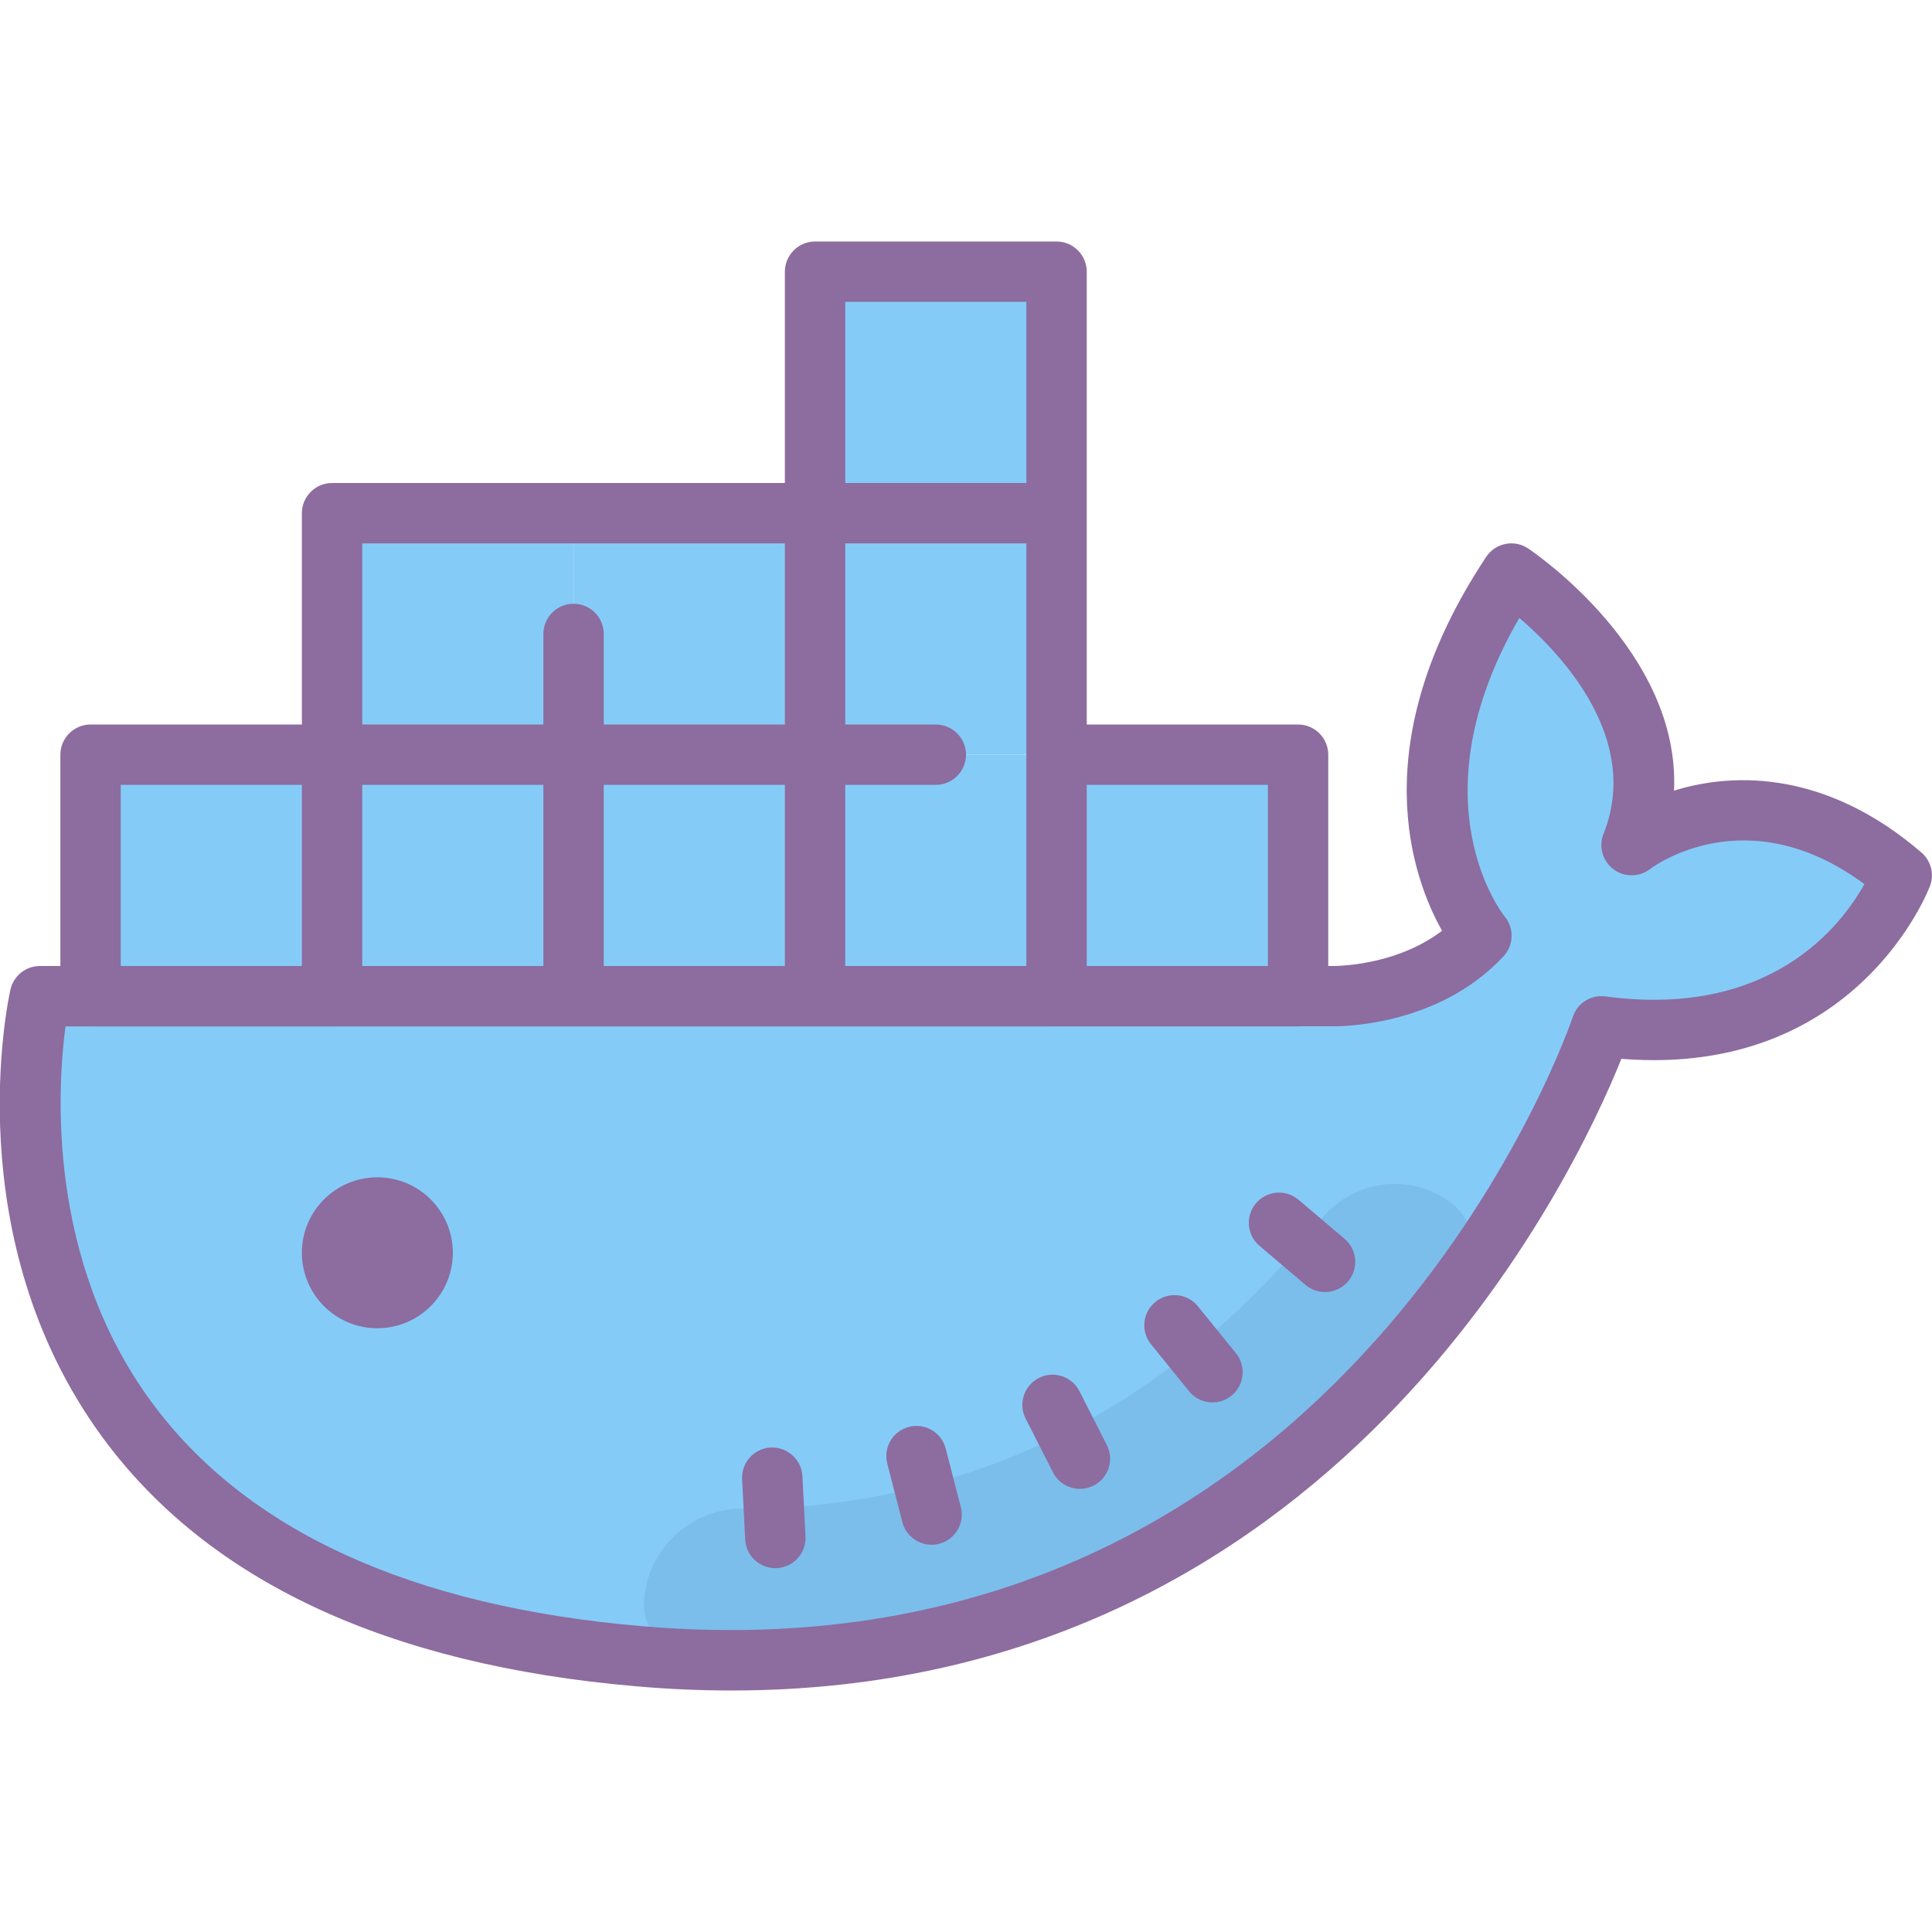
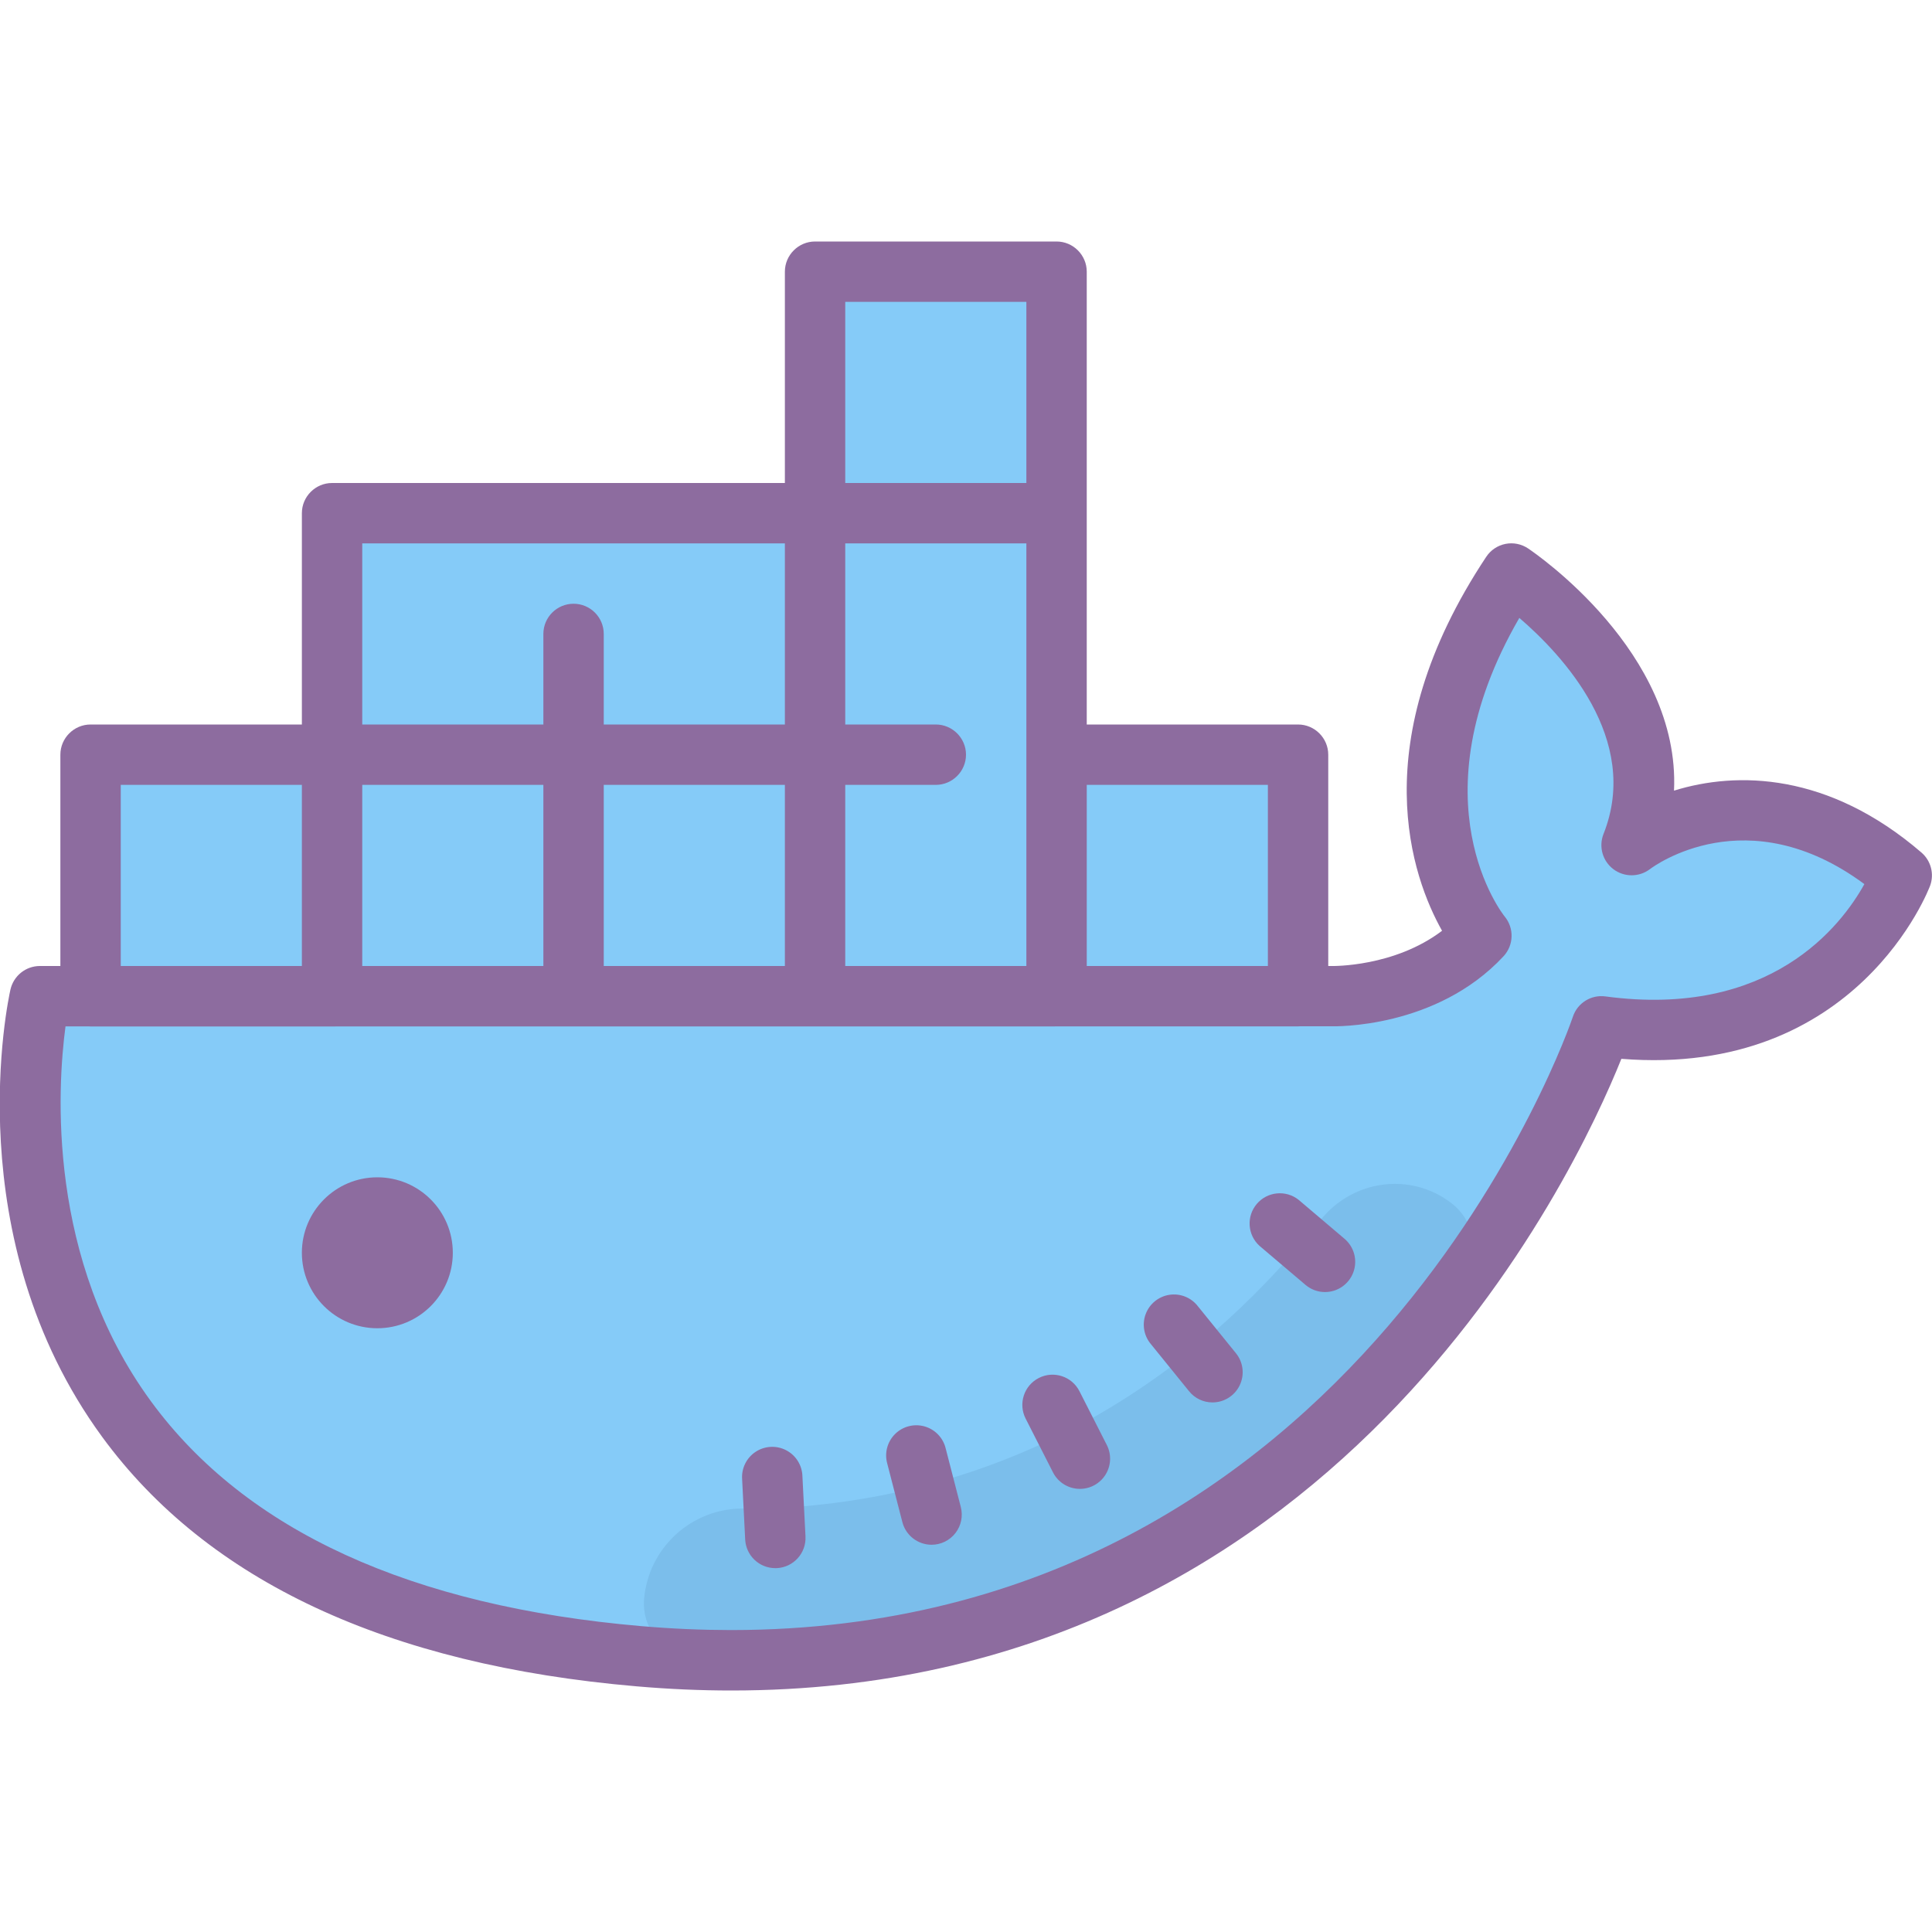
- <svg xmlns="http://www.w3.org/2000/svg" viewBox="0 0 64 64" width="64px" height="64px">
-   <path fill="#85cbf8" d="M1.322,33h42.776c0,0,3.029,0.093,4.974-2c0,0-3.869-4.675,0.995-12c0,0,5.969,4,3.979,9 c0,0,4.09-3.186,8.953,1c0,0-2.166,6.046-9.948,5c0,0-7.561,22.958-31.878,20.865C-3.144,52.773,1.322,33,1.322,33z" />
-   <path fill="#7bbeeb" d="M48.067,39.846c-1.356-1.033-3.269-0.759-4.328,0.576c-3.504,4.415-9.267,9.099-18.103,9.544 c-0.147,0.007-0.53,0.009-1.012,0.006c-1.708-0.011-3.141,1.292-3.287,2.993v0c-0.09,1.049,0.725,1.955,1.777,1.976 c1.279,0.025,2.698,0.026,3.089,0.003c11.217-0.659,18.227-6.959,22.259-12.479C49.069,41.634,48.886,40.469,48.067,39.846 L48.067,39.846z" />
-   <path fill="#8d6c9f" d="M43.893,42.801c-0.229,0-0.458-0.078-0.646-0.237l-1.525-1.294 c-0.421-0.357-0.473-0.988-0.116-1.41c0.357-0.42,0.988-0.474,1.41-0.116l1.525,1.294c0.421,0.357,0.473,0.988,0.116,1.41 C44.458,42.681,44.177,42.801,43.893,42.801z" />
-   <path fill="#8d6c9f" d="M40.166,46.457c-0.291,0-0.58-0.126-0.777-0.371l-1.259-1.554 c-0.348-0.429-0.282-1.059,0.147-1.406c0.428-0.348,1.058-0.282,1.406,0.147l1.259,1.554c0.348,0.429,0.282,1.059-0.147,1.406 C40.609,46.384,40.387,46.457,40.166,46.457z" />
-   <path fill="#8d6c9f" d="M35.774,49.321c-0.364,0-0.716-0.2-0.892-0.546l-0.907-1.783c-0.25-0.492-0.055-1.094,0.438-1.345 c0.492-0.252,1.094-0.054,1.345,0.438l0.907,1.783c0.25,0.492,0.055,1.094-0.438,1.345 C36.082,49.286,35.927,49.321,35.774,49.321z" />
-   <path fill="#8d6c9f" d="M30.86,51.172c-0.445,0-0.851-0.299-0.968-0.75l-0.5-1.937c-0.138-0.535,0.183-1.08,0.718-1.218 c0.534-0.137,1.08,0.184,1.218,0.718l0.5,1.937c0.138,0.535-0.183,1.08-0.718,1.218C31.027,51.162,30.943,51.172,30.86,51.172z" />
-   <path fill="#8d6c9f" d="M25.683,51.947c-0.529,0-0.971-0.415-0.998-0.949L24.584,49c-0.028-0.552,0.396-1.021,0.948-1.049 c0.542-0.025,1.021,0.396,1.049,0.948l0.102,1.998c0.028,0.552-0.396,1.021-0.948,1.049C25.718,51.946,25.7,51.947,25.683,51.947 z" />
-   <path fill="#8d6c9f" d="M24.235,56c-1.019,0-2.066-0.044-3.148-0.138c-8.257-0.71-14.214-3.493-17.706-8.268 c-4.819-6.591-3.11-14.481-3.035-14.814C0.45,32.324,0.855,32,1.322,32h42.776c0.051,0.003,2.092,0.034,3.672-1.167 c-0.984-1.751-2.624-6.23,1.463-12.387c0.147-0.222,0.376-0.375,0.637-0.427c0.259-0.053,0.531,0.001,0.752,0.15 c0.235,0.158,5.043,3.441,4.832,8.022c2.086-0.649,5.117-0.6,8.196,2.05c0.314,0.27,0.429,0.706,0.289,1.095 c-0.024,0.065-2.389,6.366-10.229,5.739C52.165,38.928,44.172,56,24.235,56z M2.17,34c-0.272,2.043-0.624,7.71,2.838,12.43 c3.138,4.278,8.605,6.781,16.251,7.439c1.012,0.087,1.999,0.128,2.952,0.129c20.952,0.002,27.821-20.099,27.891-20.312 c0.15-0.457,0.6-0.743,1.083-0.678c5.463,0.732,7.812-2.342,8.575-3.721c-3.882-2.871-6.968-0.599-7.104-0.496 c-0.357,0.271-0.855,0.273-1.212,0.001c-0.357-0.272-0.492-0.747-0.326-1.164c1.254-3.152-1.375-5.945-2.788-7.159 c-3.527,6.092-0.519,9.852-0.486,9.891c0.32,0.387,0.304,0.951-0.038,1.318c-2.229,2.398-5.59,2.325-5.737,2.319L2.17,34z" />
+ <svg xmlns="http://www.w3.org/2000/svg" width="64" height="64">
+   <path fill="#85cbf8" d="M1.322 33h42.776s3.029.093 4.974-2c0 0-3.869-4.675.995-12 0 0 5.969 4 3.979 9 0 0 4.09-3.186 8.953 1 0 0-2.166 6.046-9.948 5 0 0-7.561 22.958-31.878 20.865C-3.144 52.773 1.322 33 1.322 33z" />
+   <path fill="#7bbeeb" d="M48.067 39.846c-1.356-1.033-3.269-.759-4.328.576-3.504 4.415-9.267 9.099-18.103 9.544-.147.007-.53.009-1.012.006a3.277 3.277 0 00-3.287 2.993 1.82 1.82 0 001.777 1.976c1.279.025 2.698.026 3.089.003 11.217-.659 18.227-6.959 22.259-12.479a1.893 1.893 0 00-.395-2.619z" />
+   <path fill="#8d6c9f" d="M43.893 42.801a.996.996 0 01-.646-.237l-1.525-1.294a1.001 1.001 0 011.294-1.526l1.525 1.294a1.001 1.001 0 01-.648 1.763zM40.166 46.457a.993.993 0 01-.777-.371l-1.259-1.554a1 1 0 111.553-1.259l1.259 1.554a1 1 0 01-.776 1.63zM35.774 49.321a1 1 0 01-.892-.546l-.907-1.783a1 1 0 011.783-.907l.907 1.783a1 1 0 01-.891 1.453zM30.86 51.172c-.445 0-.851-.299-.968-.75l-.5-1.937a1 1 0 111.936-.5l.5 1.937a1 1 0 01-.968 1.25zM25.683 51.947a1 1 0 01-.998-.949L24.584 49a1 1 0 111.997-.101l.102 1.998a1 1 0 01-.948 1.049l-.052.001z" />
+   <path fill="#8d6c9f" d="M24.235 56c-1.019 0-2.066-.044-3.148-.138-8.257-.71-14.214-3.493-17.706-8.268C-1.438 41.003.271 33.113.346 32.78c.104-.456.509-.78.976-.78h42.776c.051.003 2.092.034 3.672-1.167-.984-1.751-2.624-6.23 1.463-12.387a.996.996 0 011.389-.277c.235.158 5.043 3.441 4.832 8.022 2.086-.649 5.117-.6 8.196 2.05.314.27.429.706.289 1.095-.024.065-2.389 6.366-10.229 5.739C52.165 38.928 44.172 56 24.235 56zM2.17 34c-.272 2.043-.624 7.71 2.838 12.43 3.138 4.278 8.605 6.781 16.251 7.439 1.012.087 1.999.128 2.952.129C45.163 54 52.032 33.899 52.102 33.686a.995.995 0 011.083-.678c5.463.732 7.812-2.342 8.575-3.721-3.882-2.871-6.968-.599-7.104-.496a1.004 1.004 0 01-1.212.001 1 1 0 01-.326-1.164c1.254-3.152-1.375-5.945-2.788-7.159-3.527 6.092-.519 9.852-.486 9.891a1 1 0 01-.038 1.318c-2.229 2.398-5.59 2.325-5.737 2.319L2.17 34z" />
  <circle cx="12.5" cy="41.5" r="2.5" fill="#8d6c9f" />
-   <rect width="8" height="8" x="3" y="25" fill="#85cbf8" />
-   <rect width="8" height="8" x="11" y="25" fill="#85cbf8" />
-   <rect width="8" height="8" x="19" y="25" fill="#85cbf8" />
-   <rect width="8" height="8" x="27" y="25" fill="#85cbf8" />
-   <rect width="8" height="8" x="11" y="17" fill="#85cbf8" />
-   <rect width="8" height="8" x="19" y="17" fill="#85cbf8" />
-   <rect width="8" height="8" x="27" y="17" fill="#85cbf8" />
-   <rect width="8" height="8" x="27" y="9" fill="#85cbf8" />
-   <rect width="8" height="8" x="35" y="25" fill="#85cbf8" />
-   <path fill="#8d6c9f" d="M43,24h-7V9c0-0.55-0.45-1-1-1h-8c-0.55,0-1,0.45-1,1v7H11c-0.55,0-1,0.45-1,1v7H3 c-0.55,0-1,0.45-1,1v8c0,0.55,0.45,1,1,1h40c0.55,0,1-0.45,1-1v-8C44,24.45,43.55,24,43,24z M10,32H4v-6h6V32z M18,32h-6v-6h6V32z M26,32h-6v-6h6V32z M26,24h-6v-3c0-0.552-0.448-1-1-1h0c-0.552,0-1,0.448-1,1v3h-6v-6h14V24z M34,32h-6v-6h3c0.55,0,1-0.45,1-1 s-0.45-1-1-1h-3v-6h6V32z M34,16h-6v-6h6V16z M42,32h-6v-6h6V32z" />
+   <path fill="#85cbf8" d="M3 25h8v8H3zM11 25h8v8h-8zM19 25h8v8h-8zM27 25h8v8h-8zM11 17h8v8h-8zM19 17h8v8h-8zM27 17h8v8h-8zM27 9h8v8h-8zM35 25h8v8h-8z" />
+   <path fill="#8d6c9f" d="M43 24h-7V9c0-.55-.45-1-1-1h-8c-.55 0-1 .45-1 1v7H11c-.55 0-1 .45-1 1v7H3c-.55 0-1 .45-1 1v8c0 .55.45 1 1 1h40c.55 0 1-.45 1-1v-8c0-.55-.45-1-1-1zm-33 8H4v-6h6v6zm8 0h-6v-6h6v6zm8 0h-6v-6h6v6zm0-8h-6v-3a1 1 0 00-2 0v3h-6v-6h14v6zm8 8h-6v-6h3c.55 0 1-.45 1-1s-.45-1-1-1h-3v-6h6v14zm0-16h-6v-6h6v6zm8 16h-6v-6h6v6z" />
</svg>
